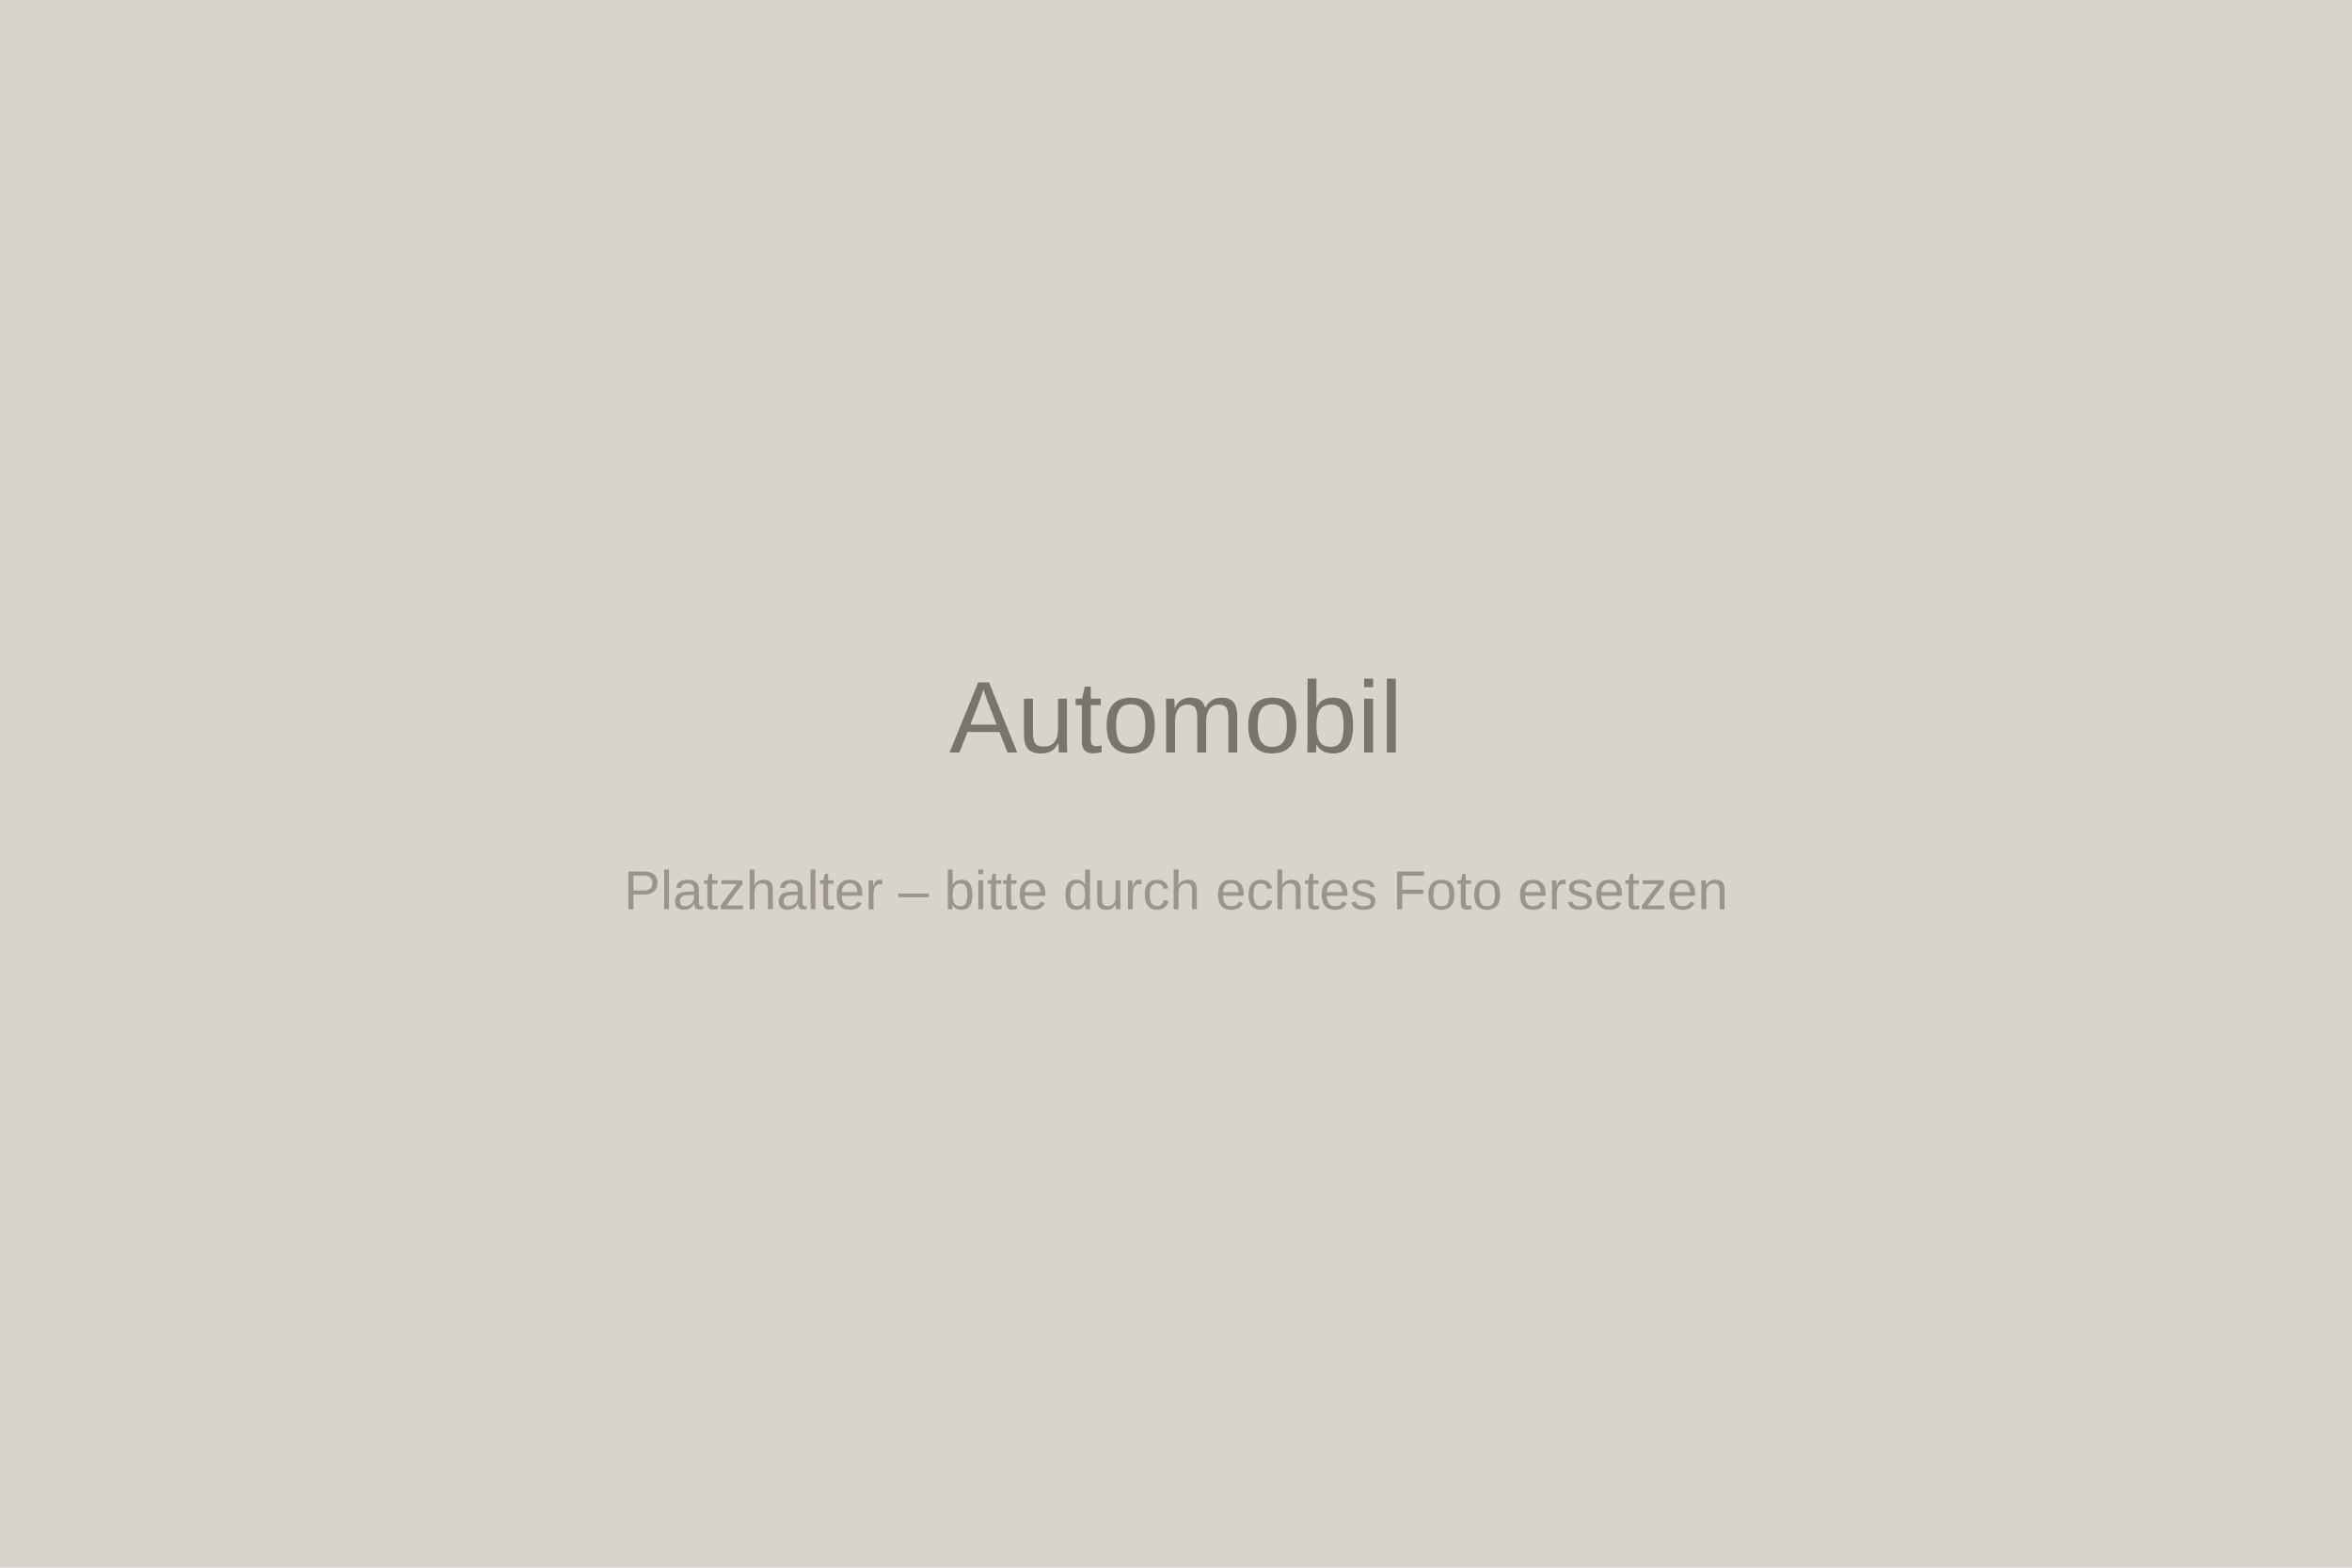
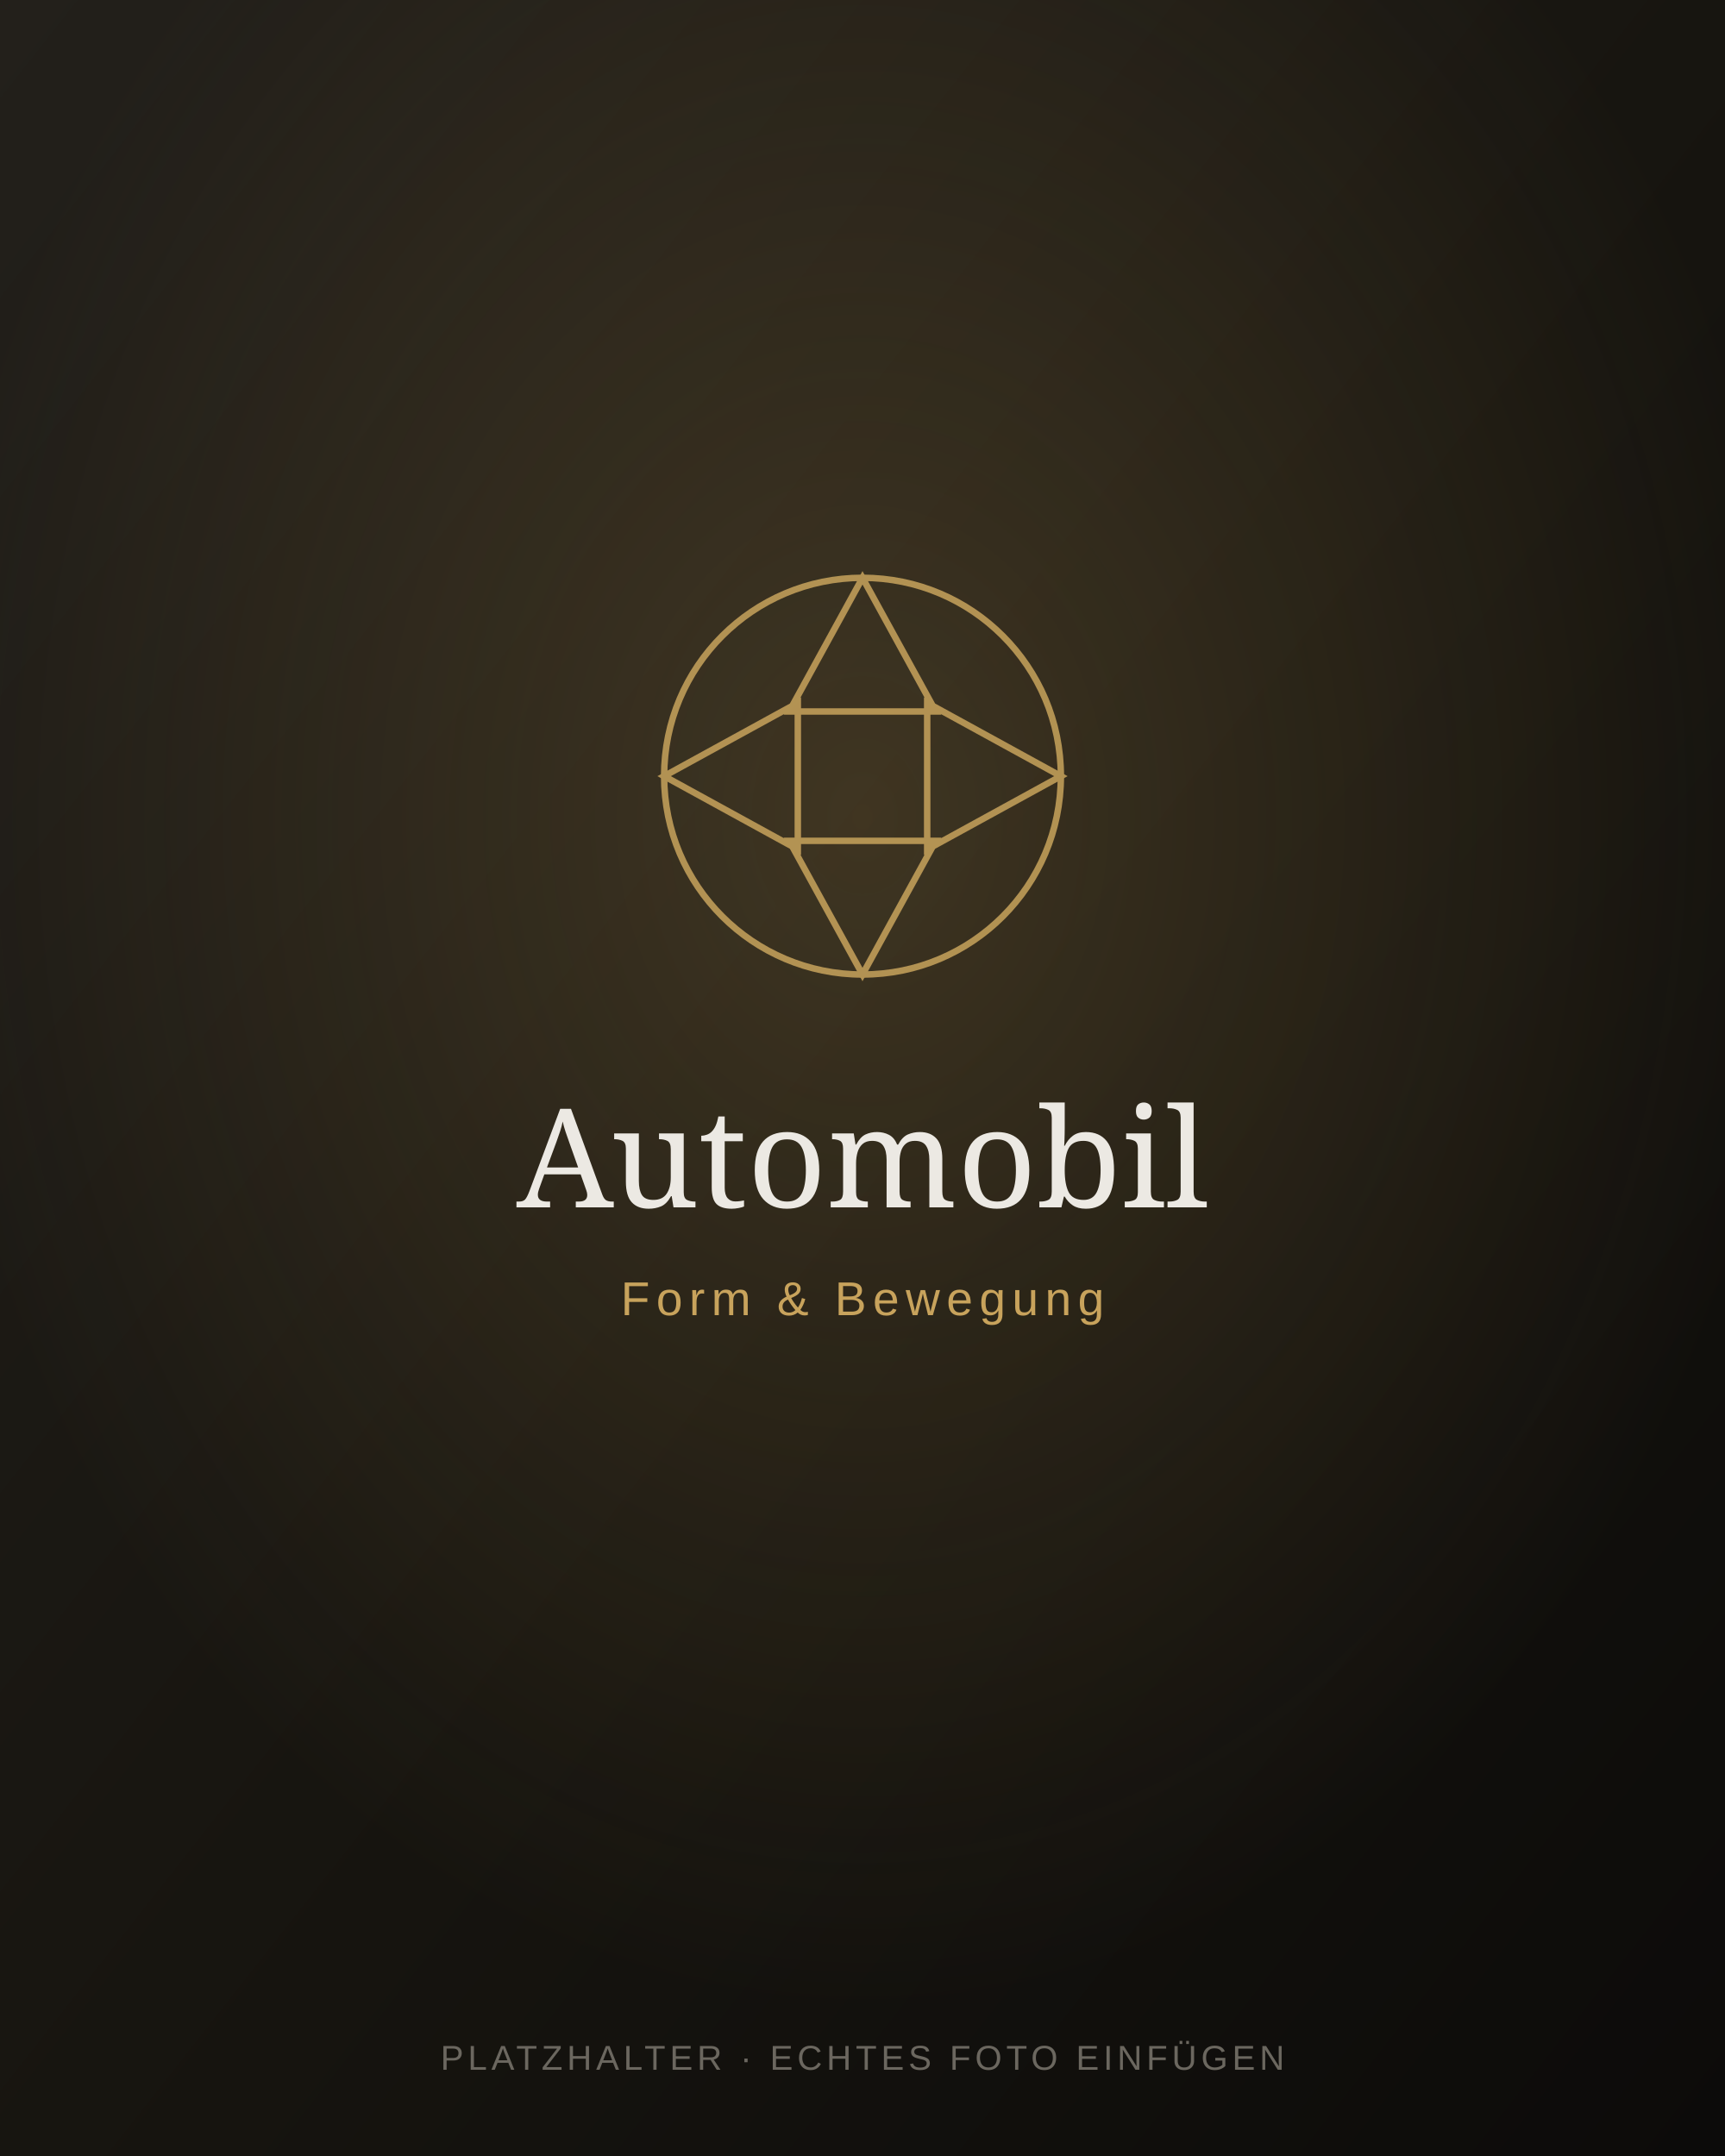
- <svg xmlns="http://www.w3.org/2000/svg" width="600" height="400" viewBox="0 0 600 400">
-   <rect width="600" height="400" fill="#d8d4cc" />
-   <text x="50%" y="48%" font-family="Arial" font-size="26" fill="#7a756c" text-anchor="middle">Automobil</text>
-   <text x="50%" y="58%" font-family="Arial" font-size="14" fill="#9a948a" text-anchor="middle">Platzhalter – bitte durch echtes Foto ersetzen</text>
+ <svg xmlns="http://www.w3.org/2000/svg" width="800" height="1000" viewBox="0 0 800 1000">
+   <defs>
+     <linearGradient id="g" x1="0" y1="0" x2="1" y2="1">
+       <stop offset="0%" stop-color="#23201b" />
+       <stop offset="55%" stop-color="#16140f" />
+       <stop offset="100%" stop-color="#0c0b0a" />
+     </linearGradient>
+     <radialGradient id="glow" cx="50%" cy="38%" r="55%">
+       <stop offset="0%" stop-color="#c8a35c" stop-opacity="0.22" />
+       <stop offset="100%" stop-color="#c8a35c" stop-opacity="0" />
+     </radialGradient>
+   </defs>
+   <rect width="800" height="1000" fill="url(#g)" />
+   <rect width="800" height="1000" fill="url(#glow)" />
+   <g fill="none" stroke="#c8a35c" stroke-width="3" opacity="0.85" transform="translate(400 360)">
+     <circle r="92" />
+     <path d="M0,-92 L34,-30 L-34,-30 Z M92,0 L30,34 L30,-34 Z M0,92 L-34,30 L34,30 Z M-92,0 L-30,-34 L-30,34 Z" />
+   </g>
+   <text x="400" y="560" font-family="Georgia, serif" font-size="64" fill="#ece9e3" text-anchor="middle">Automobil</text>
+   <text x="400" y="610" font-family="Arial, sans-serif" font-size="22" letter-spacing="3" fill="#c8a35c" text-anchor="middle">Form &amp; Bewegung</text>
+   <text x="400" y="960" font-family="Arial, sans-serif" font-size="16" letter-spacing="2" fill="#6b675f" text-anchor="middle">PLATZHALTER · ECHTES FOTO EINFÜGEN</text>
</svg>
